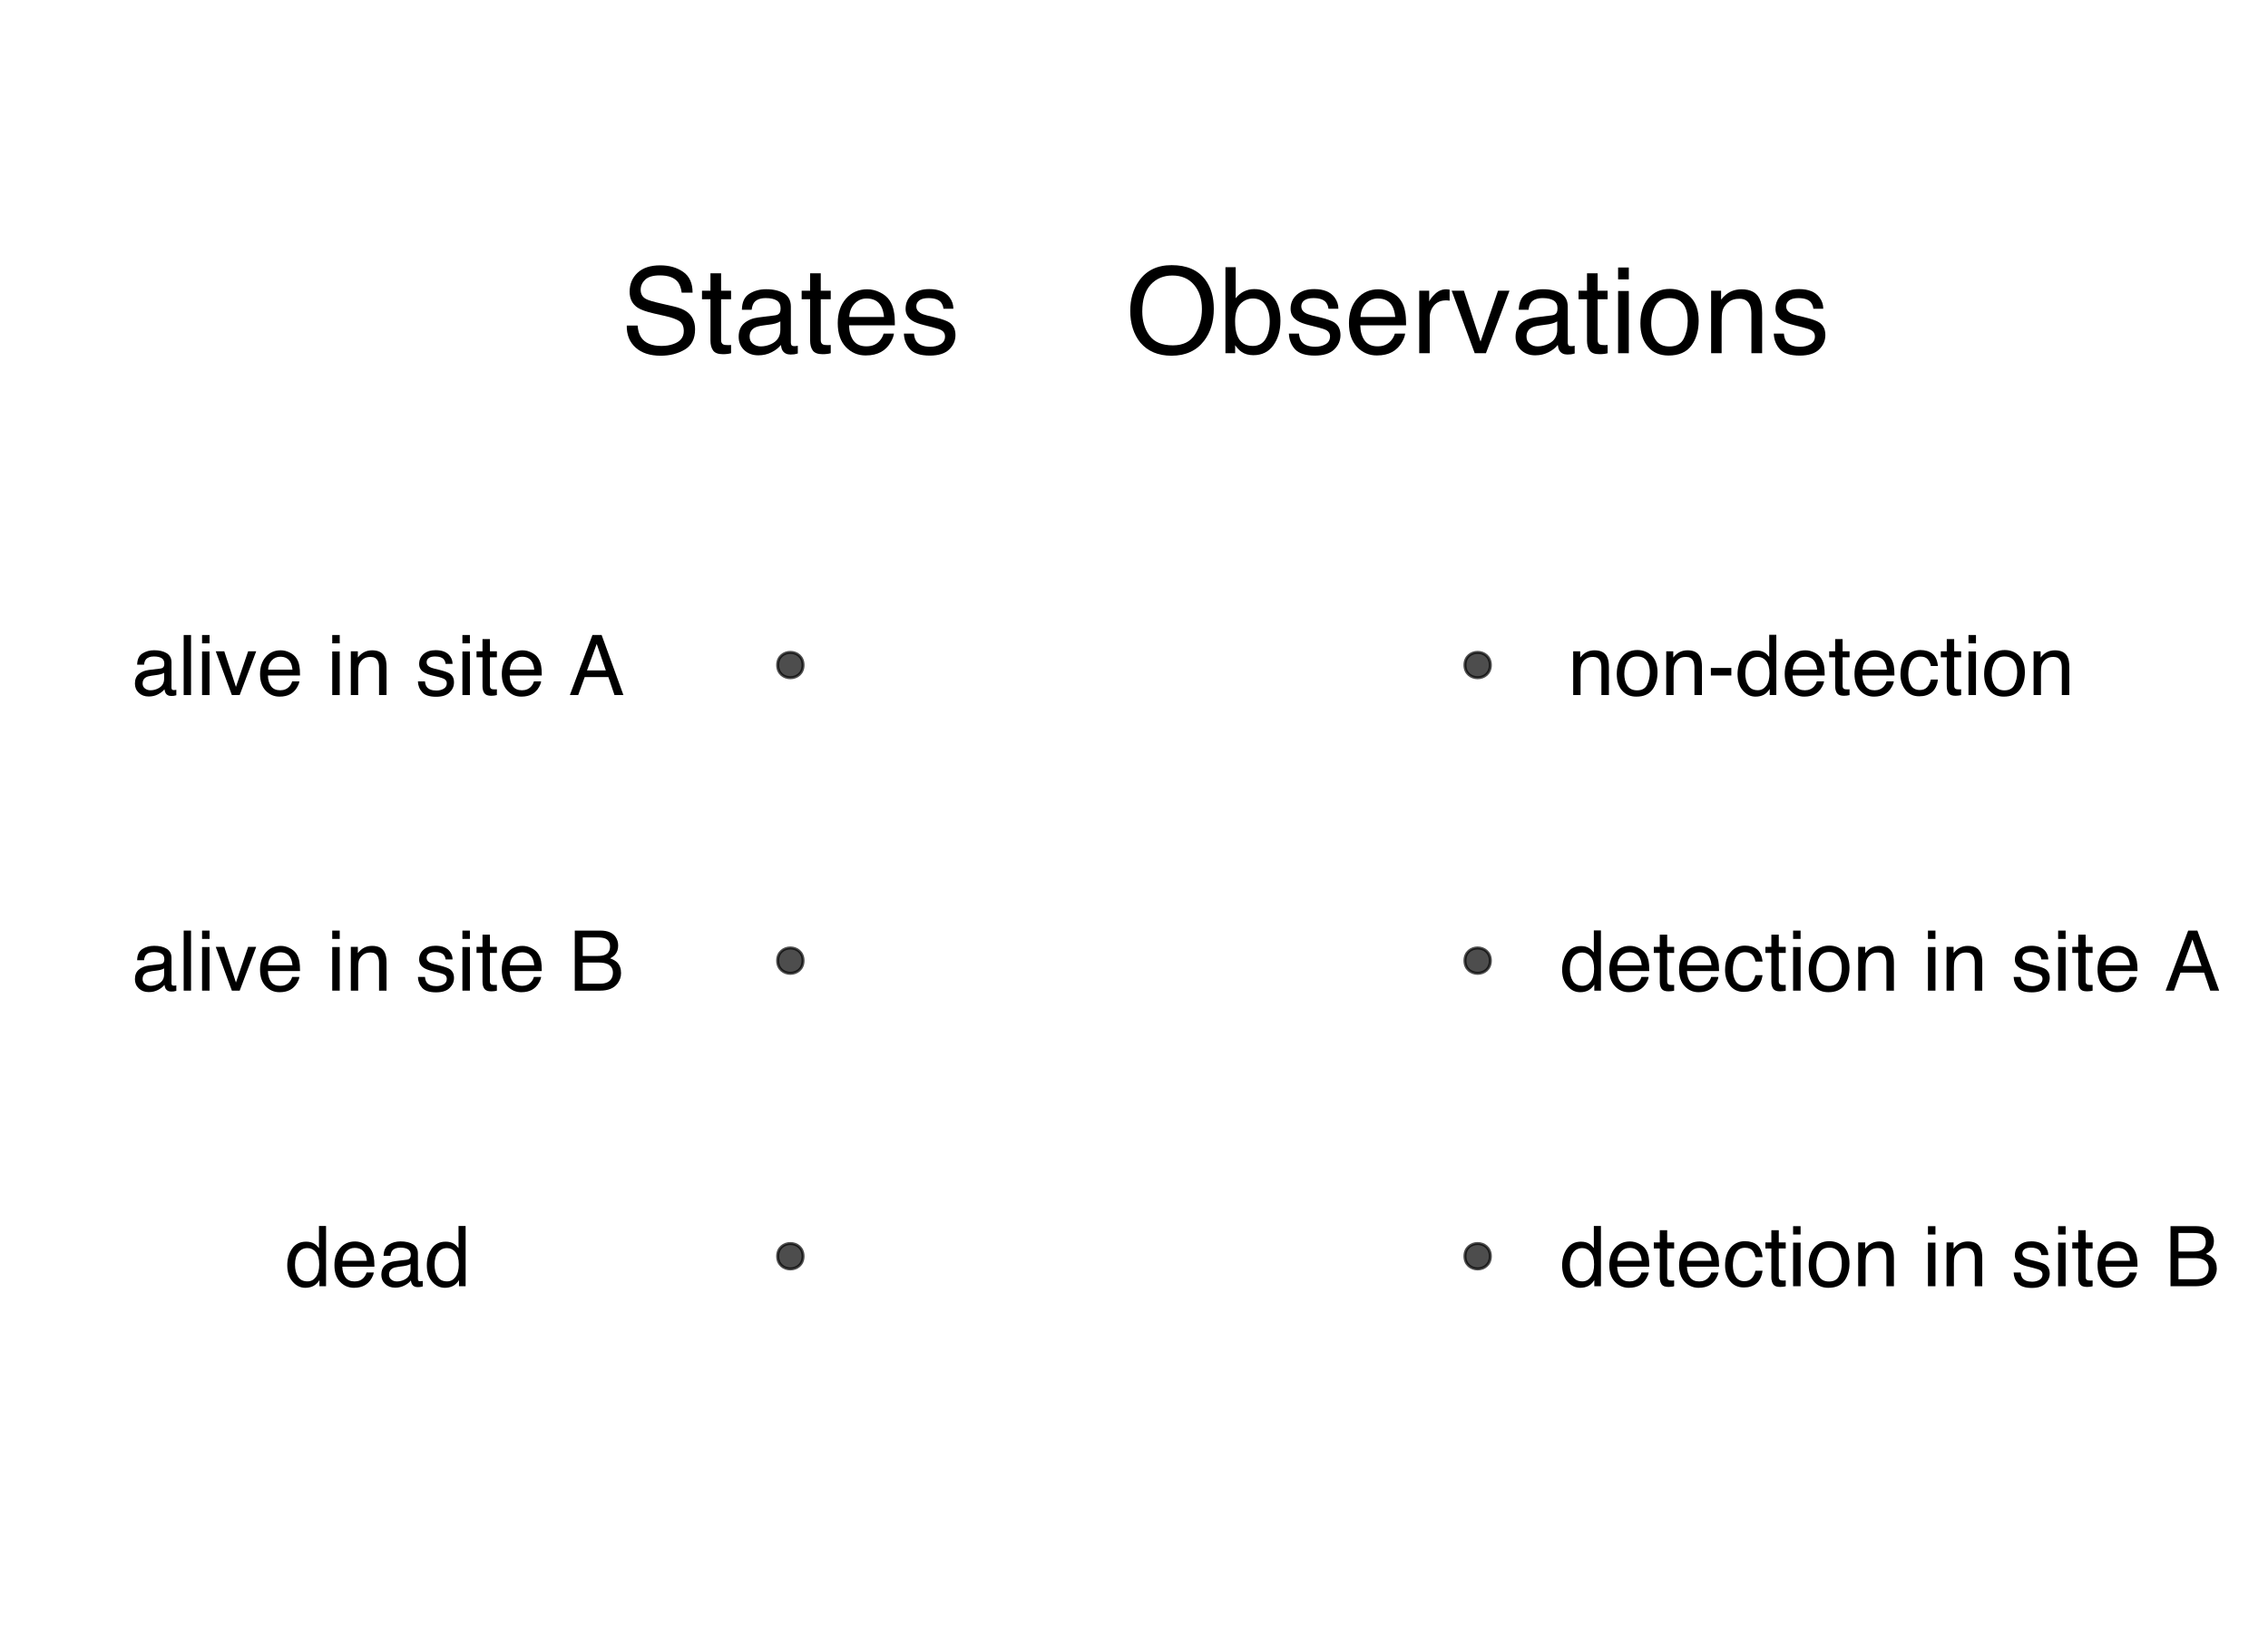
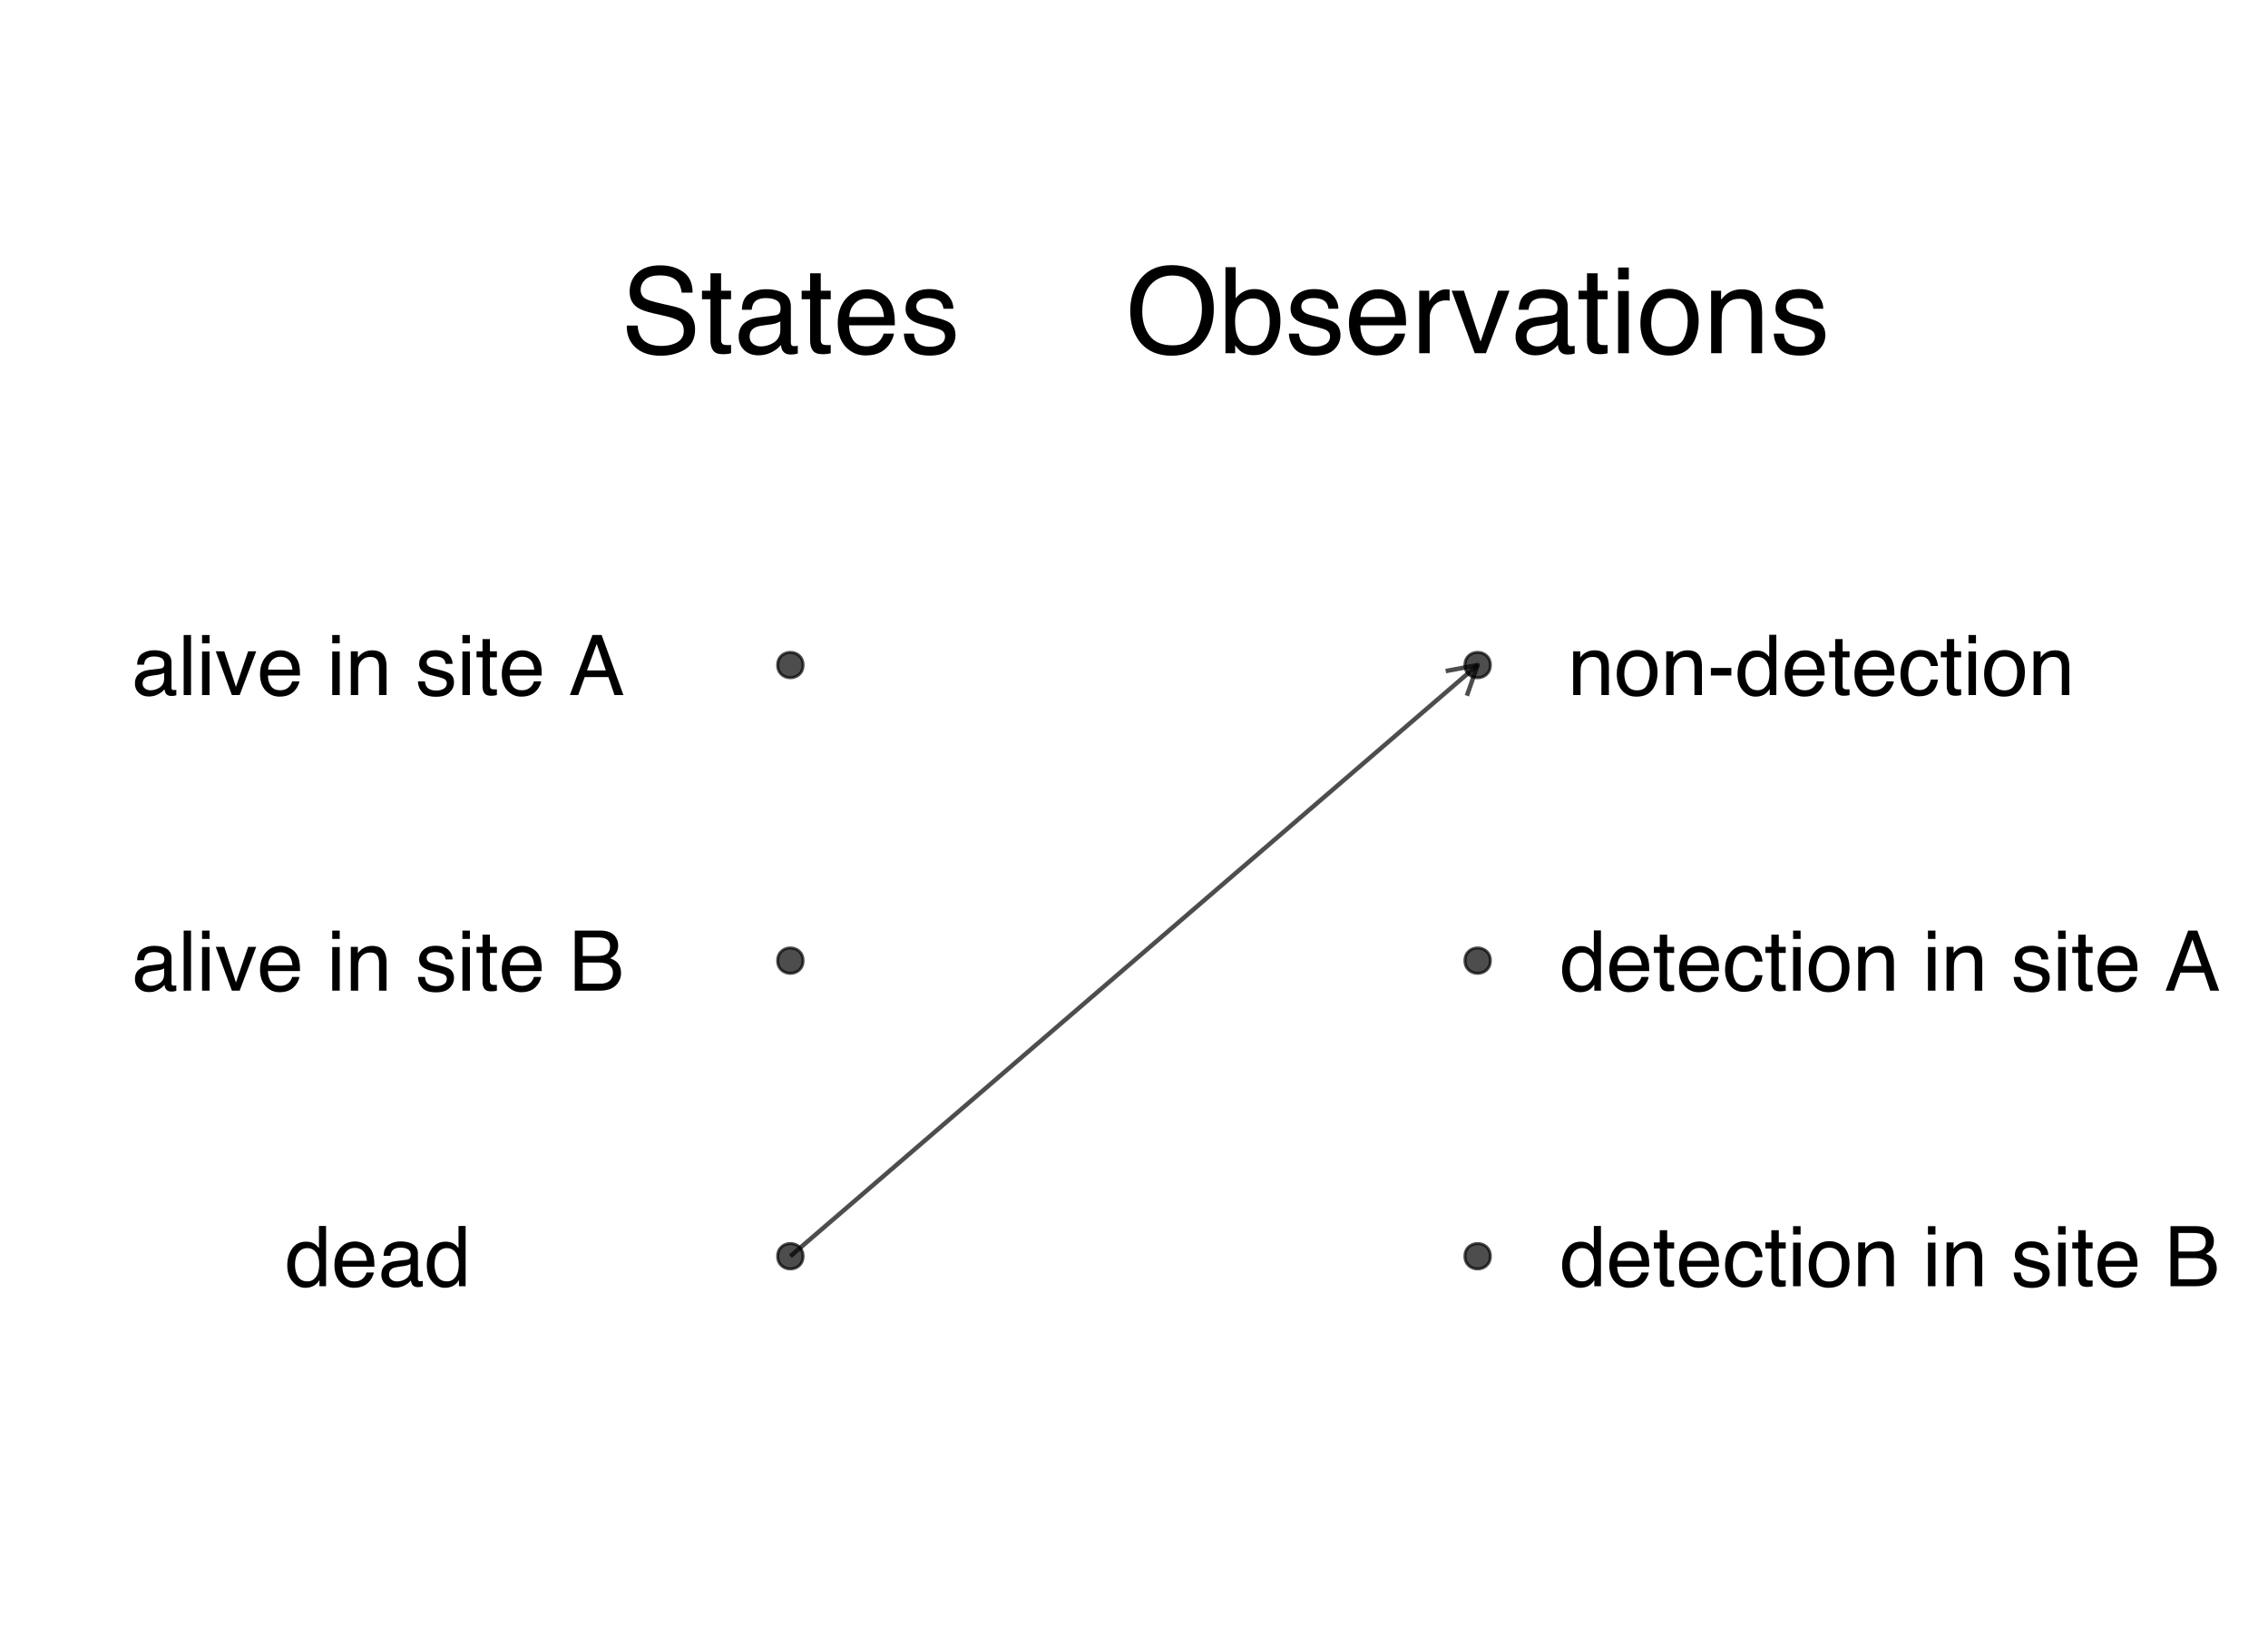
<svg xmlns="http://www.w3.org/2000/svg" xmlns:xlink="http://www.w3.org/1999/xlink" width="540pt" height="387pt" viewBox="0 0 540 387" version="1.1">
  <defs>
    <g>
      <symbol overflow="visible" id="glyph0-0">
        <path style="stroke:none;" d="M 0.641 0 L 0.641 -14.297 L 11.984 -14.297 L 11.984 0 Z M 10.188 -1.797 L 10.188 -12.5 L 2.438 -12.5 L 2.438 -1.797 Z M 10.188 -1.797 " />
      </symbol>
      <symbol overflow="visible" id="glyph0-1">
        <path style="stroke:none;" d="M 1.281 -10.422 L 2.953 -10.422 L 2.953 -8.938 C 3.441 -9.551 3.961 -9.988 4.516 -10.25 C 5.066 -10.52 5.68 -10.656 6.359 -10.656 C 7.828 -10.656 8.82 -10.141 9.344 -9.109 C 9.633 -8.547 9.781 -7.738 9.781 -6.688 L 9.781 0 L 8 0 L 8 -6.562 C 8 -7.195 7.906 -7.711 7.719 -8.109 C 7.406 -8.754 6.836 -9.078 6.016 -9.078 C 5.609 -9.078 5.27 -9.035 5 -8.953 C 4.52 -8.805 4.098 -8.52 3.734 -8.094 C 3.441 -7.75 3.25 -7.395 3.156 -7.031 C 3.07 -6.664 3.031 -6.141 3.031 -5.453 L 3.031 0 L 1.281 0 Z M 5.406 -10.672 Z M 5.406 -10.672 " />
      </symbol>
      <symbol overflow="visible" id="glyph0-2">
        <path style="stroke:none;" d="M 5.422 -1.125 C 6.578 -1.125 7.367 -1.562 7.797 -2.438 C 8.234 -3.32 8.453 -4.301 8.453 -5.375 C 8.453 -6.352 8.297 -7.145 7.984 -7.75 C 7.492 -8.707 6.645 -9.188 5.438 -9.188 C 4.363 -9.188 3.582 -8.773 3.094 -7.953 C 2.613 -7.141 2.375 -6.16 2.375 -5.016 C 2.375 -3.898 2.613 -2.973 3.094 -2.234 C 3.582 -1.492 4.359 -1.125 5.422 -1.125 Z M 5.484 -10.719 C 6.828 -10.719 7.961 -10.27 8.891 -9.375 C 9.816 -8.477 10.281 -7.16 10.281 -5.422 C 10.281 -3.742 9.867 -2.359 9.047 -1.266 C 8.234 -0.172 6.969 0.375 5.25 0.375 C 3.82 0.375 2.688 -0.109 1.844 -1.078 C 1 -2.047 0.578 -3.348 0.578 -4.984 C 0.578 -6.734 1.02 -8.125 1.906 -9.156 C 2.789 -10.195 3.984 -10.719 5.484 -10.719 Z M 5.422 -10.672 Z M 5.422 -10.672 " />
      </symbol>
      <symbol overflow="visible" id="glyph0-3">
        <path style="stroke:none;" d="M 0.828 -6.453 L 5.703 -6.453 L 5.703 -4.656 L 0.828 -4.656 Z M 0.828 -6.453 " />
      </symbol>
      <symbol overflow="visible" id="glyph0-4">
        <path style="stroke:none;" d="M 2.391 -5.094 C 2.391 -3.977 2.625 -3.039 3.094 -2.281 C 3.57 -1.531 4.332 -1.156 5.375 -1.156 C 6.188 -1.156 6.852 -1.504 7.375 -2.203 C 7.895 -2.898 8.156 -3.898 8.156 -5.203 C 8.156 -6.516 7.883 -7.488 7.344 -8.125 C 6.812 -8.758 6.148 -9.078 5.359 -9.078 C 4.473 -9.078 3.754 -8.738 3.203 -8.062 C 2.66 -7.383 2.391 -6.395 2.391 -5.094 Z M 5.031 -10.609 C 5.82 -10.609 6.488 -10.438 7.031 -10.094 C 7.344 -9.906 7.695 -9.566 8.094 -9.078 L 8.094 -14.344 L 9.781 -14.344 L 9.781 0 L 8.203 0 L 8.203 -1.453 C 7.797 -0.805 7.312 -0.336 6.75 -0.047 C 6.195 0.234 5.555 0.375 4.828 0.375 C 3.672 0.375 2.664 -0.113 1.812 -1.094 C 0.969 -2.07 0.547 -3.367 0.547 -4.984 C 0.547 -6.504 0.93 -7.82 1.703 -8.938 C 2.484 -10.051 3.594 -10.609 5.031 -10.609 Z M 5.031 -10.609 " />
      </symbol>
      <symbol overflow="visible" id="glyph0-5">
        <path style="stroke:none;" d="M 5.625 -10.656 C 6.363 -10.656 7.078 -10.477 7.766 -10.125 C 8.461 -9.781 8.992 -9.332 9.359 -8.781 C 9.711 -8.258 9.945 -7.648 10.062 -6.953 C 10.164 -6.461 10.219 -5.695 10.219 -4.656 L 2.578 -4.656 C 2.609 -3.594 2.859 -2.738 3.328 -2.094 C 3.797 -1.457 4.52 -1.141 5.5 -1.141 C 6.414 -1.141 7.145 -1.441 7.688 -2.047 C 8 -2.398 8.219 -2.805 8.344 -3.266 L 10.062 -3.266 C 10.02 -2.879 9.867 -2.453 9.609 -1.984 C 9.359 -1.516 9.07 -1.133 8.75 -0.844 C 8.219 -0.32 7.562 0.031 6.781 0.219 C 6.352 0.32 5.875 0.375 5.344 0.375 C 4.051 0.375 2.953 -0.098 2.047 -1.047 C 1.148 -1.992 0.703 -3.316 0.703 -5.016 C 0.703 -6.68 1.156 -8.035 2.062 -9.078 C 2.969 -10.129 4.156 -10.656 5.625 -10.656 Z M 8.422 -6.047 C 8.348 -6.797 8.18 -7.398 7.922 -7.859 C 7.441 -8.703 6.641 -9.125 5.516 -9.125 C 4.711 -9.125 4.035 -8.832 3.484 -8.25 C 2.941 -7.676 2.656 -6.941 2.625 -6.047 Z M 5.453 -10.672 Z M 5.453 -10.672 " />
      </symbol>
      <symbol overflow="visible" id="glyph0-6">
        <path style="stroke:none;" d="M 1.641 -13.328 L 3.406 -13.328 L 3.406 -10.422 L 5.062 -10.422 L 5.062 -8.984 L 3.406 -8.984 L 3.406 -2.188 C 3.406 -1.82 3.531 -1.578 3.781 -1.453 C 3.914 -1.391 4.141 -1.359 4.453 -1.359 C 4.535 -1.359 4.625 -1.359 4.719 -1.359 C 4.82 -1.359 4.938 -1.363 5.062 -1.375 L 5.062 0 C 4.863 0.062 4.656 0.102 4.438 0.125 C 4.219 0.156 3.984 0.172 3.734 0.172 C 2.922 0.172 2.367 -0.035 2.078 -0.453 C 1.785 -0.879 1.641 -1.426 1.641 -2.094 L 1.641 -8.984 L 0.219 -8.984 L 0.219 -10.422 L 1.641 -10.422 Z M 1.641 -13.328 " />
      </symbol>
      <symbol overflow="visible" id="glyph0-7">
        <path style="stroke:none;" d="M 5.297 -10.719 C 6.473 -10.719 7.426 -10.43 8.156 -9.859 C 8.895 -9.285 9.344 -8.305 9.5 -6.922 L 7.797 -6.922 C 7.691 -7.555 7.453 -8.086 7.078 -8.516 C 6.711 -8.941 6.117 -9.156 5.297 -9.156 C 4.18 -9.156 3.383 -8.609 2.906 -7.516 C 2.594 -6.805 2.438 -5.938 2.438 -4.906 C 2.438 -3.863 2.656 -2.984 3.094 -2.266 C 3.539 -1.555 4.238 -1.203 5.188 -1.203 C 5.914 -1.203 6.488 -1.422 6.906 -1.859 C 7.332 -2.305 7.629 -2.914 7.797 -3.688 L 9.5 -3.688 C 9.301 -2.301 8.812 -1.289 8.031 -0.656 C 7.258 -0.02 6.266 0.297 5.047 0.297 C 3.68 0.297 2.594 -0.195 1.781 -1.188 C 0.977 -2.188 0.578 -3.43 0.578 -4.922 C 0.578 -6.754 1.02 -8.176 1.906 -9.188 C 2.789 -10.207 3.922 -10.719 5.297 -10.719 Z M 5.031 -10.672 Z M 5.031 -10.672 " />
      </symbol>
      <symbol overflow="visible" id="glyph0-8">
        <path style="stroke:none;" d="M 1.281 -10.375 L 3.062 -10.375 L 3.062 0 L 1.281 0 Z M 1.281 -14.297 L 3.062 -14.297 L 3.062 -12.312 L 1.281 -12.312 Z M 1.281 -14.297 " />
      </symbol>
      <symbol overflow="visible" id="glyph0-9">
        <path style="stroke:none;" d="" />
      </symbol>
      <symbol overflow="visible" id="glyph0-10">
        <path style="stroke:none;" d="M 2.328 -3.266 C 2.379 -2.68 2.523 -2.234 2.766 -1.922 C 3.203 -1.359 3.969 -1.078 5.062 -1.078 C 5.707 -1.078 6.273 -1.219 6.766 -1.5 C 7.266 -1.781 7.516 -2.219 7.516 -2.812 C 7.516 -3.258 7.316 -3.598 6.922 -3.828 C 6.66 -3.973 6.16 -4.141 5.422 -4.328 L 4.031 -4.672 C 3.133 -4.898 2.477 -5.148 2.062 -5.422 C 1.312 -5.891 0.938 -6.547 0.938 -7.391 C 0.938 -8.367 1.289 -9.16 2 -9.766 C 2.707 -10.379 3.66 -10.688 4.859 -10.688 C 6.43 -10.688 7.566 -10.227 8.266 -9.312 C 8.691 -8.727 8.898 -8.098 8.891 -7.422 L 7.234 -7.422 C 7.203 -7.816 7.062 -8.176 6.812 -8.5 C 6.414 -8.957 5.723 -9.188 4.734 -9.188 C 4.066 -9.188 3.562 -9.062 3.219 -8.812 C 2.883 -8.562 2.719 -8.227 2.719 -7.812 C 2.719 -7.352 2.941 -6.988 3.391 -6.719 C 3.648 -6.562 4.031 -6.422 4.531 -6.297 L 5.688 -6.016 C 6.945 -5.703 7.789 -5.406 8.219 -5.125 C 8.895 -4.676 9.234 -3.973 9.234 -3.016 C 9.234 -2.086 8.879 -1.285 8.172 -0.609 C 7.473 0.066 6.406 0.406 4.969 0.406 C 3.414 0.406 2.316 0.051 1.672 -0.656 C 1.023 -1.363 0.68 -2.234 0.641 -3.266 Z M 4.906 -10.672 Z M 4.906 -10.672 " />
      </symbol>
      <symbol overflow="visible" id="glyph0-11">
        <path style="stroke:none;" d="M 8.859 -5.859 L 6.688 -12.172 L 4.375 -5.859 Z M 5.672 -14.297 L 7.859 -14.297 L 13.047 0 L 10.922 0 L 9.469 -4.281 L 3.828 -4.281 L 2.281 0 L 0.297 0 Z M 5.672 -14.297 " />
      </symbol>
      <symbol overflow="visible" id="glyph0-12">
        <path style="stroke:none;" d="M 6.891 -8.25 C 7.703 -8.25 8.336 -8.363 8.797 -8.594 C 9.504 -8.945 9.859 -9.586 9.859 -10.516 C 9.859 -11.453 9.477 -12.082 8.719 -12.406 C 8.289 -12.582 7.656 -12.672 6.812 -12.672 L 3.359 -12.672 L 3.359 -8.25 Z M 7.531 -1.656 C 8.719 -1.656 9.566 -2 10.078 -2.688 C 10.391 -3.125 10.547 -3.648 10.547 -4.266 C 10.547 -5.297 10.082 -6 9.156 -6.375 C 8.664 -6.582 8.016 -6.688 7.203 -6.688 L 3.359 -6.688 L 3.359 -1.656 Z M 1.469 -14.297 L 7.609 -14.297 C 9.273 -14.297 10.461 -13.797 11.172 -12.797 C 11.586 -12.203 11.797 -11.52 11.797 -10.75 C 11.797 -9.844 11.539 -9.102 11.031 -8.531 C 10.758 -8.227 10.379 -7.945 9.891 -7.688 C 10.617 -7.414 11.164 -7.102 11.531 -6.75 C 12.164 -6.125 12.484 -5.266 12.484 -4.172 C 12.484 -3.254 12.195 -2.422 11.625 -1.672 C 10.758 -0.555 9.391 0 7.516 0 L 1.469 0 Z M 1.469 -14.297 " />
      </symbol>
      <symbol overflow="visible" id="glyph0-13">
        <path style="stroke:none;" d="M 2.625 -2.766 C 2.625 -2.266 2.805 -1.867 3.172 -1.578 C 3.547 -1.285 3.988 -1.141 4.5 -1.141 C 5.113 -1.141 5.707 -1.281 6.281 -1.562 C 7.258 -2.039 7.75 -2.816 7.75 -3.891 L 7.75 -5.297 C 7.531 -5.16 7.25 -5.047 6.906 -4.953 C 6.57 -4.867 6.242 -4.805 5.922 -4.766 L 4.859 -4.625 C 4.223 -4.539 3.75 -4.41 3.438 -4.234 C 2.895 -3.93 2.625 -3.441 2.625 -2.766 Z M 6.875 -6.312 C 7.27 -6.363 7.535 -6.531 7.672 -6.812 C 7.754 -6.969 7.797 -7.191 7.797 -7.484 C 7.797 -8.086 7.582 -8.52 7.156 -8.781 C 6.727 -9.051 6.117 -9.188 5.328 -9.188 C 4.41 -9.188 3.766 -8.941 3.391 -8.453 C 3.172 -8.18 3.031 -7.773 2.969 -7.234 L 1.328 -7.234 C 1.359 -8.516 1.773 -9.406 2.578 -9.906 C 3.379 -10.414 4.312 -10.672 5.375 -10.672 C 6.594 -10.672 7.586 -10.438 8.359 -9.969 C 9.117 -9.5 9.5 -8.773 9.5 -7.797 L 9.5 -1.797 C 9.5 -1.609 9.535 -1.457 9.609 -1.344 C 9.68 -1.238 9.836 -1.188 10.078 -1.188 C 10.148 -1.188 10.234 -1.191 10.328 -1.203 C 10.43 -1.211 10.539 -1.227 10.656 -1.25 L 10.656 0.047 C 10.383 0.129 10.176 0.176 10.031 0.188 C 9.883 0.207 9.691 0.219 9.453 0.219 C 8.848 0.219 8.406 0.004 8.125 -0.422 C 7.988 -0.648 7.891 -0.969 7.828 -1.375 C 7.473 -0.914 6.961 -0.516 6.297 -0.172 C 5.629 0.172 4.891 0.344 4.078 0.344 C 3.117 0.344 2.332 0.051 1.719 -0.531 C 1.102 -1.113 0.797 -1.848 0.797 -2.734 C 0.797 -3.703 1.098 -4.453 1.703 -4.984 C 2.305 -5.516 3.098 -5.844 4.078 -5.969 Z M 5.422 -10.672 Z M 5.422 -10.672 " />
      </symbol>
      <symbol overflow="visible" id="glyph0-14">
        <path style="stroke:none;" d="M 1.328 -14.297 L 3.078 -14.297 L 3.078 0 L 1.328 0 Z M 1.328 -14.297 " />
      </symbol>
      <symbol overflow="visible" id="glyph0-15">
        <path style="stroke:none;" d="M 2.141 -10.422 L 4.922 -1.938 L 7.828 -10.422 L 9.75 -10.422 L 5.812 0 L 3.953 0 L 0.109 -10.422 Z M 2.141 -10.422 " />
      </symbol>
      <symbol overflow="visible" id="glyph1-0">
        <path style="stroke:none;" d="M 0.922 0 L 0.922 -20.406 L 17.109 -20.406 L 17.109 0 Z M 14.562 -2.562 L 14.562 -17.859 L 3.469 -17.859 L 3.469 -2.562 Z M 14.562 -2.562 " />
      </symbol>
      <symbol overflow="visible" id="glyph1-1">
        <path style="stroke:none;" d="M 3.969 -6.578 C 4.039 -5.422 4.316 -4.484 4.797 -3.766 C 5.711 -2.41 7.328 -1.734 9.641 -1.734 C 10.68 -1.734 11.625 -1.883 12.469 -2.188 C 14.125 -2.758 14.953 -3.785 14.953 -5.266 C 14.953 -6.379 14.602 -7.172 13.906 -7.641 C 13.195 -8.098 12.094 -8.5 10.594 -8.844 L 7.828 -9.469 C 6.023 -9.883 4.75 -10.336 4 -10.828 C 2.707 -11.672 2.062 -12.941 2.062 -14.641 C 2.062 -16.473 2.691 -17.977 3.953 -19.156 C 5.223 -20.332 7.02 -20.922 9.344 -20.922 C 11.488 -20.922 13.305 -20.406 14.797 -19.375 C 16.297 -18.344 17.047 -16.691 17.047 -14.422 L 14.453 -14.422 C 14.305 -15.516 14.008 -16.352 13.562 -16.938 C 12.719 -18 11.285 -18.531 9.266 -18.531 C 7.641 -18.531 6.469 -18.188 5.75 -17.5 C 5.039 -16.82 4.688 -16.023 4.688 -15.109 C 4.688 -14.109 5.102 -13.379 5.938 -12.922 C 6.477 -12.617 7.711 -12.25 9.641 -11.812 L 12.5 -11.156 C 13.883 -10.844 14.953 -10.41 15.703 -9.859 C 16.992 -8.91 17.641 -7.523 17.641 -5.703 C 17.641 -3.441 16.816 -1.828 15.172 -0.859 C 13.535 0.109 11.629 0.594 9.453 0.594 C 6.91 0.594 4.922 -0.051 3.484 -1.344 C 2.047 -2.633 1.344 -4.379 1.375 -6.578 Z M 9.562 -20.969 Z M 9.562 -20.969 " />
      </symbol>
      <symbol overflow="visible" id="glyph1-2">
        <path style="stroke:none;" d="M 2.328 -19.031 L 4.859 -19.031 L 4.859 -14.875 L 7.234 -14.875 L 7.234 -12.844 L 4.859 -12.844 L 4.859 -3.125 C 4.859 -2.602 5.035 -2.254 5.391 -2.078 C 5.586 -1.984 5.91 -1.938 6.359 -1.938 C 6.484 -1.938 6.613 -1.938 6.75 -1.938 C 6.883 -1.938 7.047 -1.945 7.234 -1.969 L 7.234 0 C 6.953 0.082 6.656 0.141 6.344 0.172 C 6.031 0.211 5.691 0.234 5.328 0.234 C 4.16 0.234 3.367 -0.062 2.953 -0.656 C 2.535 -1.258 2.328 -2.035 2.328 -2.984 L 2.328 -12.844 L 0.312 -12.844 L 0.312 -14.875 L 2.328 -14.875 Z M 2.328 -19.031 " />
      </symbol>
      <symbol overflow="visible" id="glyph1-3">
        <path style="stroke:none;" d="M 3.75 -3.953 C 3.75 -3.234 4.008 -2.664 4.531 -2.25 C 5.062 -1.832 5.691 -1.625 6.422 -1.625 C 7.297 -1.625 8.145 -1.828 8.969 -2.234 C 10.363 -2.91 11.062 -4.02 11.062 -5.562 L 11.062 -7.578 C 10.75 -7.379 10.352 -7.211 9.875 -7.078 C 9.395 -6.953 8.922 -6.863 8.453 -6.812 L 6.953 -6.609 C 6.035 -6.492 5.352 -6.305 4.906 -6.047 C 4.133 -5.609 3.75 -4.91 3.75 -3.953 Z M 9.812 -9.016 C 10.383 -9.086 10.77 -9.328 10.969 -9.734 C 11.07 -9.961 11.125 -10.285 11.125 -10.703 C 11.125 -11.547 10.82 -12.16 10.219 -12.547 C 9.613 -12.93 8.742 -13.125 7.609 -13.125 C 6.305 -13.125 5.379 -12.773 4.828 -12.078 C 4.523 -11.68 4.328 -11.102 4.234 -10.344 L 1.906 -10.344 C 1.945 -12.176 2.539 -13.445 3.688 -14.156 C 4.832 -14.875 6.16 -15.234 7.672 -15.234 C 9.422 -15.234 10.844 -14.898 11.938 -14.234 C 13.02 -13.566 13.562 -12.531 13.562 -11.125 L 13.562 -2.562 C 13.562 -2.301 13.613 -2.086 13.719 -1.922 C 13.82 -1.766 14.047 -1.688 14.391 -1.688 C 14.504 -1.688 14.629 -1.691 14.766 -1.703 C 14.91 -1.723 15.062 -1.75 15.219 -1.781 L 15.219 0.062 C 14.82 0.176 14.52 0.242 14.312 0.266 C 14.113 0.297 13.836 0.312 13.484 0.312 C 12.629 0.312 12.004 0.008 11.609 -0.594 C 11.41 -0.914 11.27 -1.375 11.188 -1.969 C 10.676 -1.301 9.941 -0.723 8.984 -0.234 C 8.035 0.254 6.984 0.5 5.828 0.5 C 4.453 0.5 3.328 0.082 2.453 -0.75 C 1.578 -1.594 1.141 -2.645 1.141 -3.906 C 1.141 -5.281 1.566 -6.348 2.422 -7.109 C 3.285 -7.867 4.422 -8.336 5.828 -8.516 Z M 7.734 -15.234 Z M 7.734 -15.234 " />
      </symbol>
      <symbol overflow="visible" id="glyph1-4">
        <path style="stroke:none;" d="M 8.031 -15.219 C 9.082 -15.219 10.102 -14.969 11.094 -14.469 C 12.094 -13.969 12.848 -13.328 13.359 -12.547 C 13.859 -11.797 14.191 -10.922 14.359 -9.922 C 14.516 -9.234 14.594 -8.141 14.594 -6.641 L 3.688 -6.641 C 3.727 -5.129 4.082 -3.914 4.75 -3 C 5.414 -2.094 6.445 -1.641 7.844 -1.641 C 9.156 -1.641 10.195 -2.07 10.969 -2.938 C 11.414 -3.438 11.734 -4.016 11.922 -4.672 L 14.375 -4.672 C 14.312 -4.117 14.098 -3.504 13.734 -2.828 C 13.367 -2.16 12.957 -1.613 12.5 -1.188 C 11.738 -0.445 10.801 0.051 9.688 0.312 C 9.082 0.457 8.398 0.531 7.641 0.531 C 5.785 0.531 4.211 -0.141 2.922 -1.484 C 1.641 -2.836 1 -4.727 1 -7.156 C 1 -9.539 1.645 -11.477 2.938 -12.969 C 4.238 -14.469 5.938 -15.219 8.031 -15.219 Z M 12.016 -8.625 C 11.91 -9.707 11.676 -10.57 11.312 -11.219 C 10.625 -12.426 9.477 -13.031 7.875 -13.031 C 6.727 -13.031 5.766 -12.613 4.984 -11.781 C 4.211 -10.957 3.801 -9.906 3.75 -8.625 Z M 7.797 -15.234 Z M 7.797 -15.234 " />
      </symbol>
      <symbol overflow="visible" id="glyph1-5">
        <path style="stroke:none;" d="M 3.328 -4.672 C 3.398 -3.836 3.609 -3.195 3.953 -2.75 C 4.578 -1.945 5.664 -1.547 7.219 -1.547 C 8.145 -1.547 8.957 -1.742 9.656 -2.141 C 10.363 -2.547 10.719 -3.172 10.719 -4.016 C 10.719 -4.648 10.438 -5.133 9.875 -5.469 C 9.52 -5.676 8.805 -5.914 7.734 -6.188 L 5.75 -6.688 C 4.477 -7 3.547 -7.348 2.953 -7.734 C 1.867 -8.41 1.328 -9.348 1.328 -10.547 C 1.328 -11.953 1.832 -13.086 2.844 -13.953 C 3.863 -14.828 5.234 -15.266 6.953 -15.266 C 9.191 -15.266 10.805 -14.609 11.797 -13.297 C 12.41 -12.461 12.711 -11.562 12.703 -10.594 L 10.344 -10.594 C 10.289 -11.164 10.086 -11.68 9.734 -12.141 C 9.16 -12.797 8.164 -13.125 6.75 -13.125 C 5.801 -13.125 5.082 -12.941 4.594 -12.578 C 4.113 -12.223 3.875 -11.75 3.875 -11.156 C 3.875 -10.508 4.191 -9.988 4.828 -9.594 C 5.203 -9.363 5.75 -9.16 6.469 -8.984 L 8.125 -8.594 C 9.926 -8.156 11.129 -7.734 11.734 -7.328 C 12.711 -6.68 13.203 -5.676 13.203 -4.312 C 13.203 -2.977 12.695 -1.832 11.688 -0.875 C 10.688 0.082 9.156 0.562 7.094 0.562 C 4.883 0.562 3.316 0.062 2.391 -0.938 C 1.473 -1.938 0.984 -3.18 0.922 -4.672 Z M 7.016 -15.234 Z M 7.016 -15.234 " />
      </symbol>
      <symbol overflow="visible" id="glyph1-6">
        <path style="stroke:none;" d="M 10.969 -20.969 C 14.57 -20.969 17.242 -19.805 18.984 -17.484 C 20.328 -15.68 21 -13.375 21 -10.562 C 21 -7.508 20.227 -4.973 18.688 -2.953 C 16.875 -0.586 14.285 0.594 10.922 0.594 C 7.773 0.594 5.305 -0.441 3.516 -2.516 C 1.91 -4.516 1.109 -7.039 1.109 -10.094 C 1.109 -12.852 1.797 -15.219 3.172 -17.188 C 4.93 -19.707 7.531 -20.969 10.969 -20.969 Z M 11.25 -1.875 C 13.688 -1.875 15.445 -2.742 16.531 -4.484 C 17.625 -6.234 18.172 -8.242 18.172 -10.516 C 18.172 -12.91 17.539 -14.836 16.281 -16.297 C 15.031 -17.766 13.316 -18.5 11.141 -18.5 C 9.023 -18.5 7.301 -17.773 5.969 -16.328 C 4.633 -14.879 3.969 -12.742 3.969 -9.922 C 3.969 -7.66 4.539 -5.754 5.688 -4.203 C 6.832 -2.648 8.688 -1.875 11.25 -1.875 Z M 11.062 -20.969 Z M 11.062 -20.969 " />
      </symbol>
      <symbol overflow="visible" id="glyph1-7">
        <path style="stroke:none;" d="M 1.641 -20.484 L 4.078 -20.484 L 4.078 -13.078 C 4.617 -13.785 5.27 -14.328 6.031 -14.703 C 6.789 -15.078 7.613 -15.266 8.5 -15.266 C 10.352 -15.266 11.852 -14.629 13 -13.359 C 14.156 -12.086 14.734 -10.207 14.734 -7.719 C 14.734 -5.375 14.164 -3.422 13.031 -1.859 C 11.895 -0.305 10.316 0.469 8.297 0.469 C 7.16 0.469 6.207 0.195 5.438 -0.344 C 4.969 -0.664 4.473 -1.188 3.953 -1.906 L 3.953 0 L 1.641 0 Z M 8.141 -1.734 C 9.492 -1.734 10.504 -2.27 11.172 -3.344 C 11.848 -4.414 12.188 -5.832 12.188 -7.594 C 12.188 -9.164 11.848 -10.461 11.172 -11.484 C 10.504 -12.516 9.516 -13.031 8.203 -13.031 C 7.066 -13.031 6.07 -12.609 5.219 -11.766 C 4.363 -10.922 3.938 -9.531 3.938 -7.594 C 3.938 -6.195 4.109 -5.066 4.453 -4.203 C 5.117 -2.555 6.348 -1.734 8.141 -1.734 Z M 8.141 -1.734 " />
      </symbol>
      <symbol overflow="visible" id="glyph1-8">
        <path style="stroke:none;" d="M 1.906 -14.875 L 4.281 -14.875 L 4.281 -12.312 C 4.477 -12.812 4.953 -13.422 5.703 -14.141 C 6.461 -14.859 7.336 -15.219 8.328 -15.219 C 8.379 -15.219 8.457 -15.211 8.562 -15.203 C 8.676 -15.191 8.867 -15.172 9.141 -15.141 L 9.141 -12.5 C 8.992 -12.531 8.859 -12.551 8.734 -12.562 C 8.609 -12.57 8.473 -12.578 8.328 -12.578 C 7.066 -12.578 6.098 -12.172 5.422 -11.359 C 4.742 -10.547 4.406 -9.613 4.406 -8.562 L 4.406 0 L 1.906 0 Z M 1.906 -14.875 " />
      </symbol>
      <symbol overflow="visible" id="glyph1-9">
        <path style="stroke:none;" d="M 3.062 -14.875 L 7.031 -2.766 L 11.188 -14.875 L 13.922 -14.875 L 8.312 0 L 5.641 0 L 0.156 -14.875 Z M 3.062 -14.875 " />
      </symbol>
      <symbol overflow="visible" id="glyph1-10">
        <path style="stroke:none;" d="M 1.828 -14.812 L 4.375 -14.812 L 4.375 0 L 1.828 0 Z M 1.828 -20.406 L 4.375 -20.406 L 4.375 -17.578 L 1.828 -17.578 Z M 1.828 -20.406 " />
      </symbol>
      <symbol overflow="visible" id="glyph1-11">
        <path style="stroke:none;" d="M 7.734 -1.609 C 9.391 -1.609 10.523 -2.234 11.141 -3.484 C 11.766 -4.742 12.078 -6.145 12.078 -7.688 C 12.078 -9.07 11.852 -10.203 11.406 -11.078 C 10.695 -12.441 9.484 -13.125 7.766 -13.125 C 6.234 -13.125 5.117 -12.539 4.422 -11.375 C 3.734 -10.207 3.391 -8.801 3.391 -7.156 C 3.391 -5.57 3.734 -4.25 4.422 -3.188 C 5.117 -2.133 6.223 -1.609 7.734 -1.609 Z M 7.828 -15.312 C 9.754 -15.312 11.379 -14.672 12.703 -13.391 C 14.023 -12.109 14.688 -10.227 14.688 -7.75 C 14.688 -5.352 14.102 -3.367 12.938 -1.797 C 11.77 -0.234 9.957 0.547 7.5 0.547 C 5.457 0.547 3.832 -0.145 2.625 -1.531 C 1.414 -2.914 0.812 -4.773 0.812 -7.109 C 0.812 -9.609 1.445 -11.598 2.719 -13.078 C 3.988 -14.566 5.691 -15.312 7.828 -15.312 Z M 7.75 -15.234 Z M 7.75 -15.234 " />
      </symbol>
      <symbol overflow="visible" id="glyph1-12">
        <path style="stroke:none;" d="M 1.828 -14.875 L 4.203 -14.875 L 4.203 -12.766 C 4.91 -13.641 5.656 -14.266 6.438 -14.641 C 7.227 -15.023 8.109 -15.219 9.078 -15.219 C 11.18 -15.219 12.602 -14.477 13.344 -13 C 13.758 -12.195 13.969 -11.047 13.969 -9.547 L 13.969 0 L 11.422 0 L 11.422 -9.375 C 11.422 -10.281 11.285 -11.016 11.016 -11.578 C 10.566 -12.504 9.758 -12.969 8.594 -12.969 C 8 -12.969 7.516 -12.906 7.141 -12.781 C 6.453 -12.57 5.848 -12.164 5.328 -11.562 C 4.91 -11.07 4.641 -10.562 4.516 -10.031 C 4.391 -9.508 4.328 -8.766 4.328 -7.797 L 4.328 0 L 1.828 0 Z M 7.703 -15.234 Z M 7.703 -15.234 " />
      </symbol>
    </g>
  </defs>
-   <g id="surface54">
+   <g id="surface64">
    <rect x="0" y="0" width="540" height="387" style="fill:rgb(100%,100%,100%);fill-opacity:1;stroke:none;" />
    <path style="fill-rule:nonzero;fill:rgb(0%,0%,0%);fill-opacity:0.698;stroke-width:0.709;stroke-linecap:round;stroke-linejoin:round;stroke:rgb(0%,0%,0%);stroke-opacity:0.698;stroke-miterlimit:10;" d="M 191.203 299.047 C 191.203 303.074 185.16 303.074 185.16 299.047 C 185.16 295.016 191.203 295.016 191.203 299.047 " />
    <path style="fill-rule:nonzero;fill:rgb(0%,0%,0%);fill-opacity:0.698;stroke-width:0.709;stroke-linecap:round;stroke-linejoin:round;stroke:rgb(0%,0%,0%);stroke-opacity:0.698;stroke-miterlimit:10;" d="M 191.203 228.684 C 191.203 232.711 185.16 232.711 185.16 228.684 C 185.16 224.652 191.203 224.652 191.203 228.684 " />
    <path style="fill-rule:nonzero;fill:rgb(0%,0%,0%);fill-opacity:0.698;stroke-width:0.709;stroke-linecap:round;stroke-linejoin:round;stroke:rgb(0%,0%,0%);stroke-opacity:0.698;stroke-miterlimit:10;" d="M 191.203 158.316 C 191.203 162.348 185.16 162.348 185.16 158.316 C 185.16 154.289 191.203 154.289 191.203 158.316 " />
    <g style="fill:rgb(0%,0%,0%);fill-opacity:1;">
      <use xlink:href="#glyph0-1" x="373.289" y="165.461" />
      <use xlink:href="#glyph0-2" x="384.366" y="165.461" />
      <use xlink:href="#glyph0-1" x="395.443" y="165.461" />
      <use xlink:href="#glyph0-3" x="406.52" y="165.461" />
      <use xlink:href="#glyph0-4" x="413.152" y="165.461" />
      <use xlink:href="#glyph0-5" x="424.229" y="165.461" />
      <use xlink:href="#glyph0-6" x="435.306" y="165.461" />
      <use xlink:href="#glyph0-5" x="440.839" y="165.461" />
      <use xlink:href="#glyph0-7" x="451.916" y="165.461" />
      <use xlink:href="#glyph0-6" x="461.875" y="165.461" />
      <use xlink:href="#glyph0-8" x="467.408" y="165.461" />
      <use xlink:href="#glyph0-2" x="471.833" y="165.461" />
      <use xlink:href="#glyph0-1" x="482.91" y="165.461" />
    </g>
    <g style="fill:rgb(0%,0%,0%);fill-opacity:1;">
      <use xlink:href="#glyph0-4" x="371.391" y="235.824" />
      <use xlink:href="#glyph0-5" x="382.467" y="235.824" />
      <use xlink:href="#glyph0-6" x="393.544" y="235.824" />
      <use xlink:href="#glyph0-5" x="399.078" y="235.824" />
      <use xlink:href="#glyph0-7" x="410.155" y="235.824" />
      <use xlink:href="#glyph0-6" x="420.113" y="235.824" />
      <use xlink:href="#glyph0-8" x="425.647" y="235.824" />
      <use xlink:href="#glyph0-2" x="430.072" y="235.824" />
      <use xlink:href="#glyph0-1" x="441.149" y="235.824" />
      <use xlink:href="#glyph0-9" x="452.225" y="235.824" />
      <use xlink:href="#glyph0-8" x="457.759" y="235.824" />
      <use xlink:href="#glyph0-1" x="462.184" y="235.824" />
      <use xlink:href="#glyph0-9" x="473.261" y="235.824" />
      <use xlink:href="#glyph0-10" x="478.794" y="235.824" />
      <use xlink:href="#glyph0-8" x="488.753" y="235.824" />
      <use xlink:href="#glyph0-6" x="493.178" y="235.824" />
      <use xlink:href="#glyph0-5" x="498.711" y="235.824" />
      <use xlink:href="#glyph0-9" x="509.788" y="235.824" />
      <use xlink:href="#glyph0-11" x="515.322" y="235.824" />
    </g>
    <g style="fill:rgb(0%,0%,0%);fill-opacity:1;">
      <use xlink:href="#glyph0-4" x="371.391" y="306.188" />
      <use xlink:href="#glyph0-5" x="382.467" y="306.188" />
      <use xlink:href="#glyph0-6" x="393.544" y="306.188" />
      <use xlink:href="#glyph0-5" x="399.078" y="306.188" />
      <use xlink:href="#glyph0-7" x="410.155" y="306.188" />
      <use xlink:href="#glyph0-6" x="420.113" y="306.188" />
      <use xlink:href="#glyph0-8" x="425.647" y="306.188" />
      <use xlink:href="#glyph0-2" x="430.072" y="306.188" />
      <use xlink:href="#glyph0-1" x="441.149" y="306.188" />
      <use xlink:href="#glyph0-9" x="452.225" y="306.188" />
      <use xlink:href="#glyph0-8" x="457.759" y="306.188" />
      <use xlink:href="#glyph0-1" x="462.184" y="306.188" />
      <use xlink:href="#glyph0-9" x="473.261" y="306.188" />
      <use xlink:href="#glyph0-10" x="478.794" y="306.188" />
      <use xlink:href="#glyph0-8" x="488.753" y="306.188" />
      <use xlink:href="#glyph0-6" x="493.178" y="306.188" />
      <use xlink:href="#glyph0-5" x="498.711" y="306.188" />
      <use xlink:href="#glyph0-9" x="509.788" y="306.188" />
      <use xlink:href="#glyph0-12" x="515.322" y="306.188" />
    </g>
    <path style="fill-rule:nonzero;fill:rgb(0%,0%,0%);fill-opacity:0.698;stroke-width:0.709;stroke-linecap:round;stroke-linejoin:round;stroke:rgb(0%,0%,0%);stroke-opacity:0.698;stroke-miterlimit:10;" d="M 354.84 299.047 C 354.84 303.074 348.797 303.074 348.797 299.047 C 348.797 295.016 354.84 295.016 354.84 299.047 " />
    <path style="fill-rule:nonzero;fill:rgb(0%,0%,0%);fill-opacity:0.698;stroke-width:0.709;stroke-linecap:round;stroke-linejoin:round;stroke:rgb(0%,0%,0%);stroke-opacity:0.698;stroke-miterlimit:10;" d="M 354.84 228.684 C 354.84 232.711 348.797 232.711 348.797 228.684 C 348.797 224.652 354.84 224.652 354.84 228.684 " />
    <path style="fill-rule:nonzero;fill:rgb(0%,0%,0%);fill-opacity:0.698;stroke-width:0.709;stroke-linecap:round;stroke-linejoin:round;stroke:rgb(0%,0%,0%);stroke-opacity:0.698;stroke-miterlimit:10;" d="M 354.84 158.316 C 354.84 162.348 348.797 162.348 348.797 158.316 C 348.797 154.289 354.84 154.289 354.84 158.316 " />
    <g style="fill:rgb(0%,0%,0%);fill-opacity:1;">
      <use xlink:href="#glyph0-13" x="31.328" y="165.461" />
      <use xlink:href="#glyph0-14" x="42.405" y="165.461" />
      <use xlink:href="#glyph0-8" x="46.83" y="165.461" />
      <use xlink:href="#glyph0-15" x="51.255" y="165.461" />
      <use xlink:href="#glyph0-5" x="61.213" y="165.461" />
      <use xlink:href="#glyph0-9" x="72.29" y="165.461" />
      <use xlink:href="#glyph0-8" x="77.824" y="165.461" />
      <use xlink:href="#glyph0-1" x="82.249" y="165.461" />
      <use xlink:href="#glyph0-9" x="93.325" y="165.461" />
      <use xlink:href="#glyph0-10" x="98.859" y="165.461" />
      <use xlink:href="#glyph0-8" x="108.817" y="165.461" />
      <use xlink:href="#glyph0-6" x="113.242" y="165.461" />
      <use xlink:href="#glyph0-5" x="118.776" y="165.461" />
      <use xlink:href="#glyph0-9" x="129.853" y="165.461" />
      <use xlink:href="#glyph0-11" x="135.386" y="165.461" />
    </g>
    <g style="fill:rgb(0%,0%,0%);fill-opacity:1;">
      <use xlink:href="#glyph0-13" x="31.328" y="235.824" />
      <use xlink:href="#glyph0-14" x="42.405" y="235.824" />
      <use xlink:href="#glyph0-8" x="46.83" y="235.824" />
      <use xlink:href="#glyph0-15" x="51.255" y="235.824" />
      <use xlink:href="#glyph0-5" x="61.213" y="235.824" />
      <use xlink:href="#glyph0-9" x="72.29" y="235.824" />
      <use xlink:href="#glyph0-8" x="77.824" y="235.824" />
      <use xlink:href="#glyph0-1" x="82.249" y="235.824" />
      <use xlink:href="#glyph0-9" x="93.325" y="235.824" />
      <use xlink:href="#glyph0-10" x="98.859" y="235.824" />
      <use xlink:href="#glyph0-8" x="108.817" y="235.824" />
      <use xlink:href="#glyph0-6" x="113.242" y="235.824" />
      <use xlink:href="#glyph0-5" x="118.776" y="235.824" />
      <use xlink:href="#glyph0-9" x="129.853" y="235.824" />
      <use xlink:href="#glyph0-12" x="135.386" y="235.824" />
    </g>
    <g style="fill:rgb(0%,0%,0%);fill-opacity:1;">
      <use xlink:href="#glyph0-4" x="67.848" y="306.188" />
      <use xlink:href="#glyph0-5" x="78.925" y="306.188" />
      <use xlink:href="#glyph0-13" x="90.001" y="306.188" />
      <use xlink:href="#glyph0-4" x="101.078" y="306.188" />
    </g>
    <g style="fill:rgb(0%,0%,0%);fill-opacity:1;">
      <use xlink:href="#glyph1-1" x="147.852" y="84.086" />
      <use xlink:href="#glyph1-2" x="166.829" y="84.086" />
      <use xlink:href="#glyph1-3" x="174.734" y="84.086" />
      <use xlink:href="#glyph1-2" x="190.558" y="84.086" />
      <use xlink:href="#glyph1-4" x="198.464" y="84.086" />
      <use xlink:href="#glyph1-5" x="214.288" y="84.086" />
    </g>
    <g style="fill:rgb(0%,0%,0%);fill-opacity:1;">
      <use xlink:href="#glyph1-6" x="268" y="84.086" />
      <use xlink:href="#glyph1-7" x="290.131" y="84.086" />
      <use xlink:href="#glyph1-5" x="305.956" y="84.086" />
      <use xlink:href="#glyph1-4" x="320.182" y="84.086" />
      <use xlink:href="#glyph1-8" x="336.006" y="84.086" />
      <use xlink:href="#glyph1-9" x="345.481" y="84.086" />
      <use xlink:href="#glyph1-3" x="359.707" y="84.086" />
      <use xlink:href="#glyph1-2" x="375.531" y="84.086" />
      <use xlink:href="#glyph1-10" x="383.436" y="84.086" />
      <use xlink:href="#glyph1-11" x="389.758" y="84.086" />
      <use xlink:href="#glyph1-12" x="405.582" y="84.086" />
      <use xlink:href="#glyph1-5" x="421.406" y="84.086" />
    </g>
+     <path style="fill:none;stroke-width:1.067;stroke-linecap:butt;stroke-linejoin:round;stroke:rgb(0%,0%,0%);stroke-opacity:0.698;stroke-miterlimit:10;" d="M 188.184 299.047 L 351.816 158.316 " />
+     <path style="fill:none;stroke-width:1.067;stroke-linecap:butt;stroke-linejoin:round;stroke:rgb(0%,0%,0%);stroke-opacity:0.698;stroke-miterlimit:10;" d="M 349.258 165.621 L 351.816 158.316 L 344.211 159.754 " />
  </g>
</svg>
